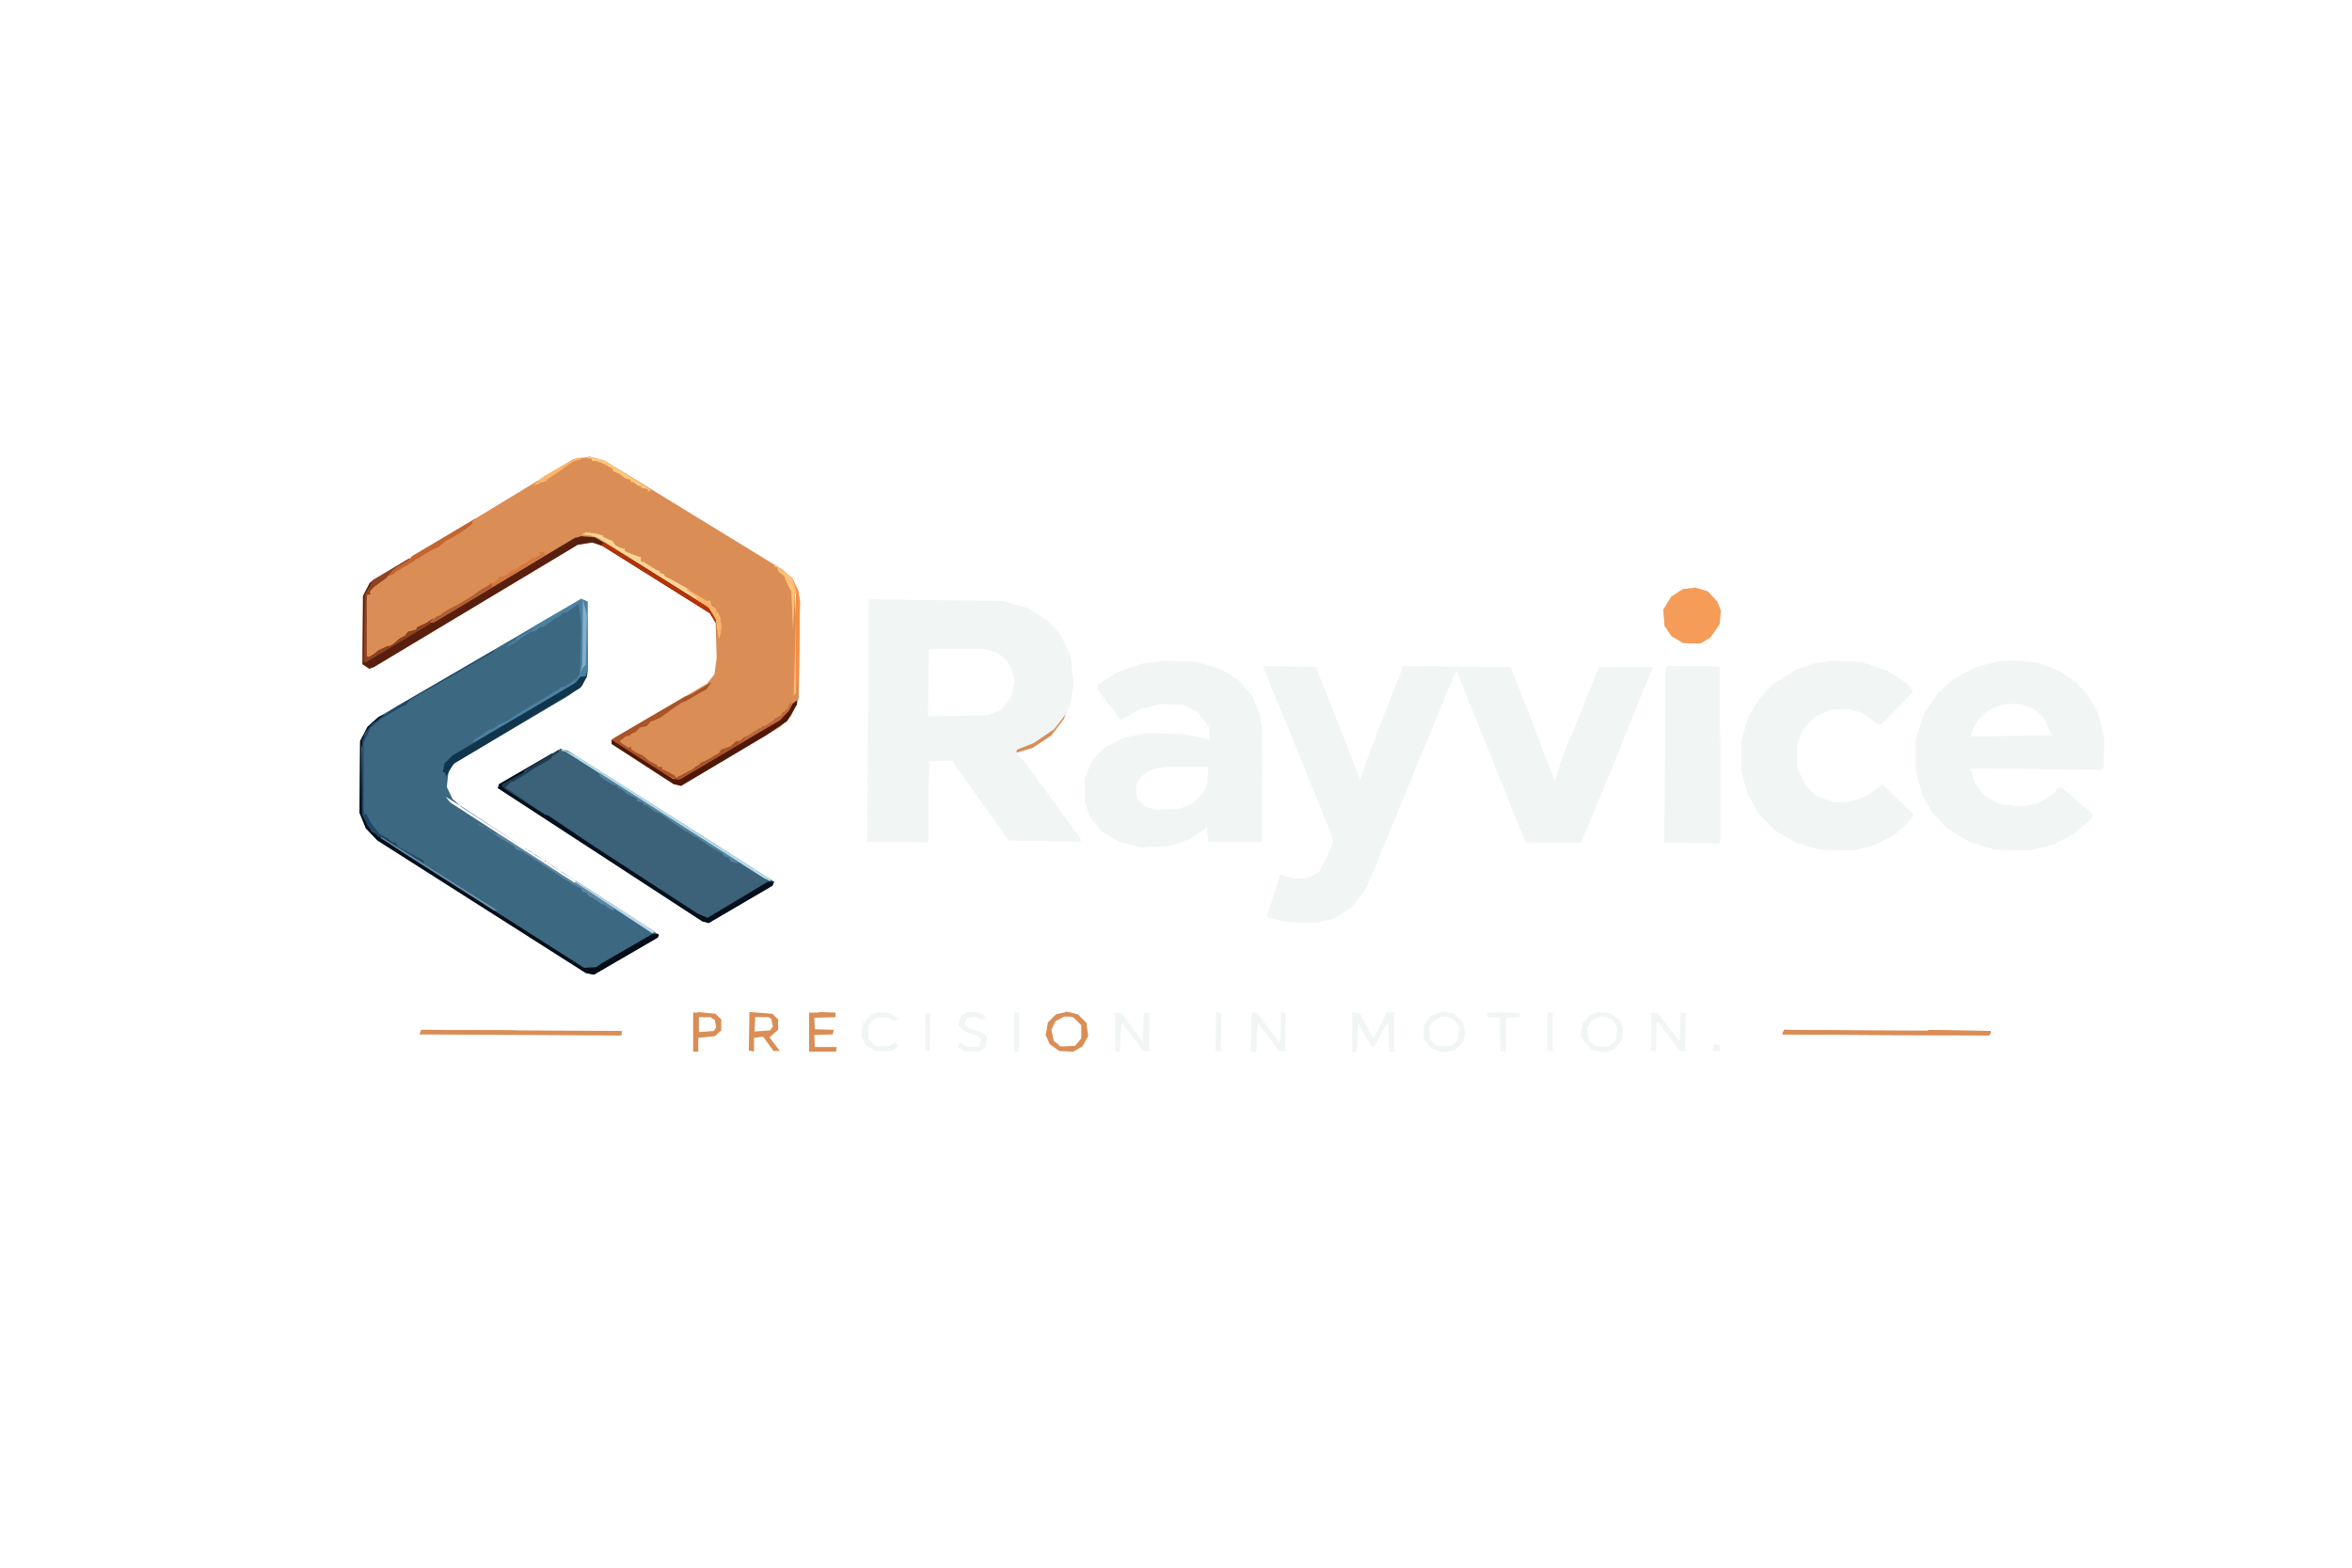
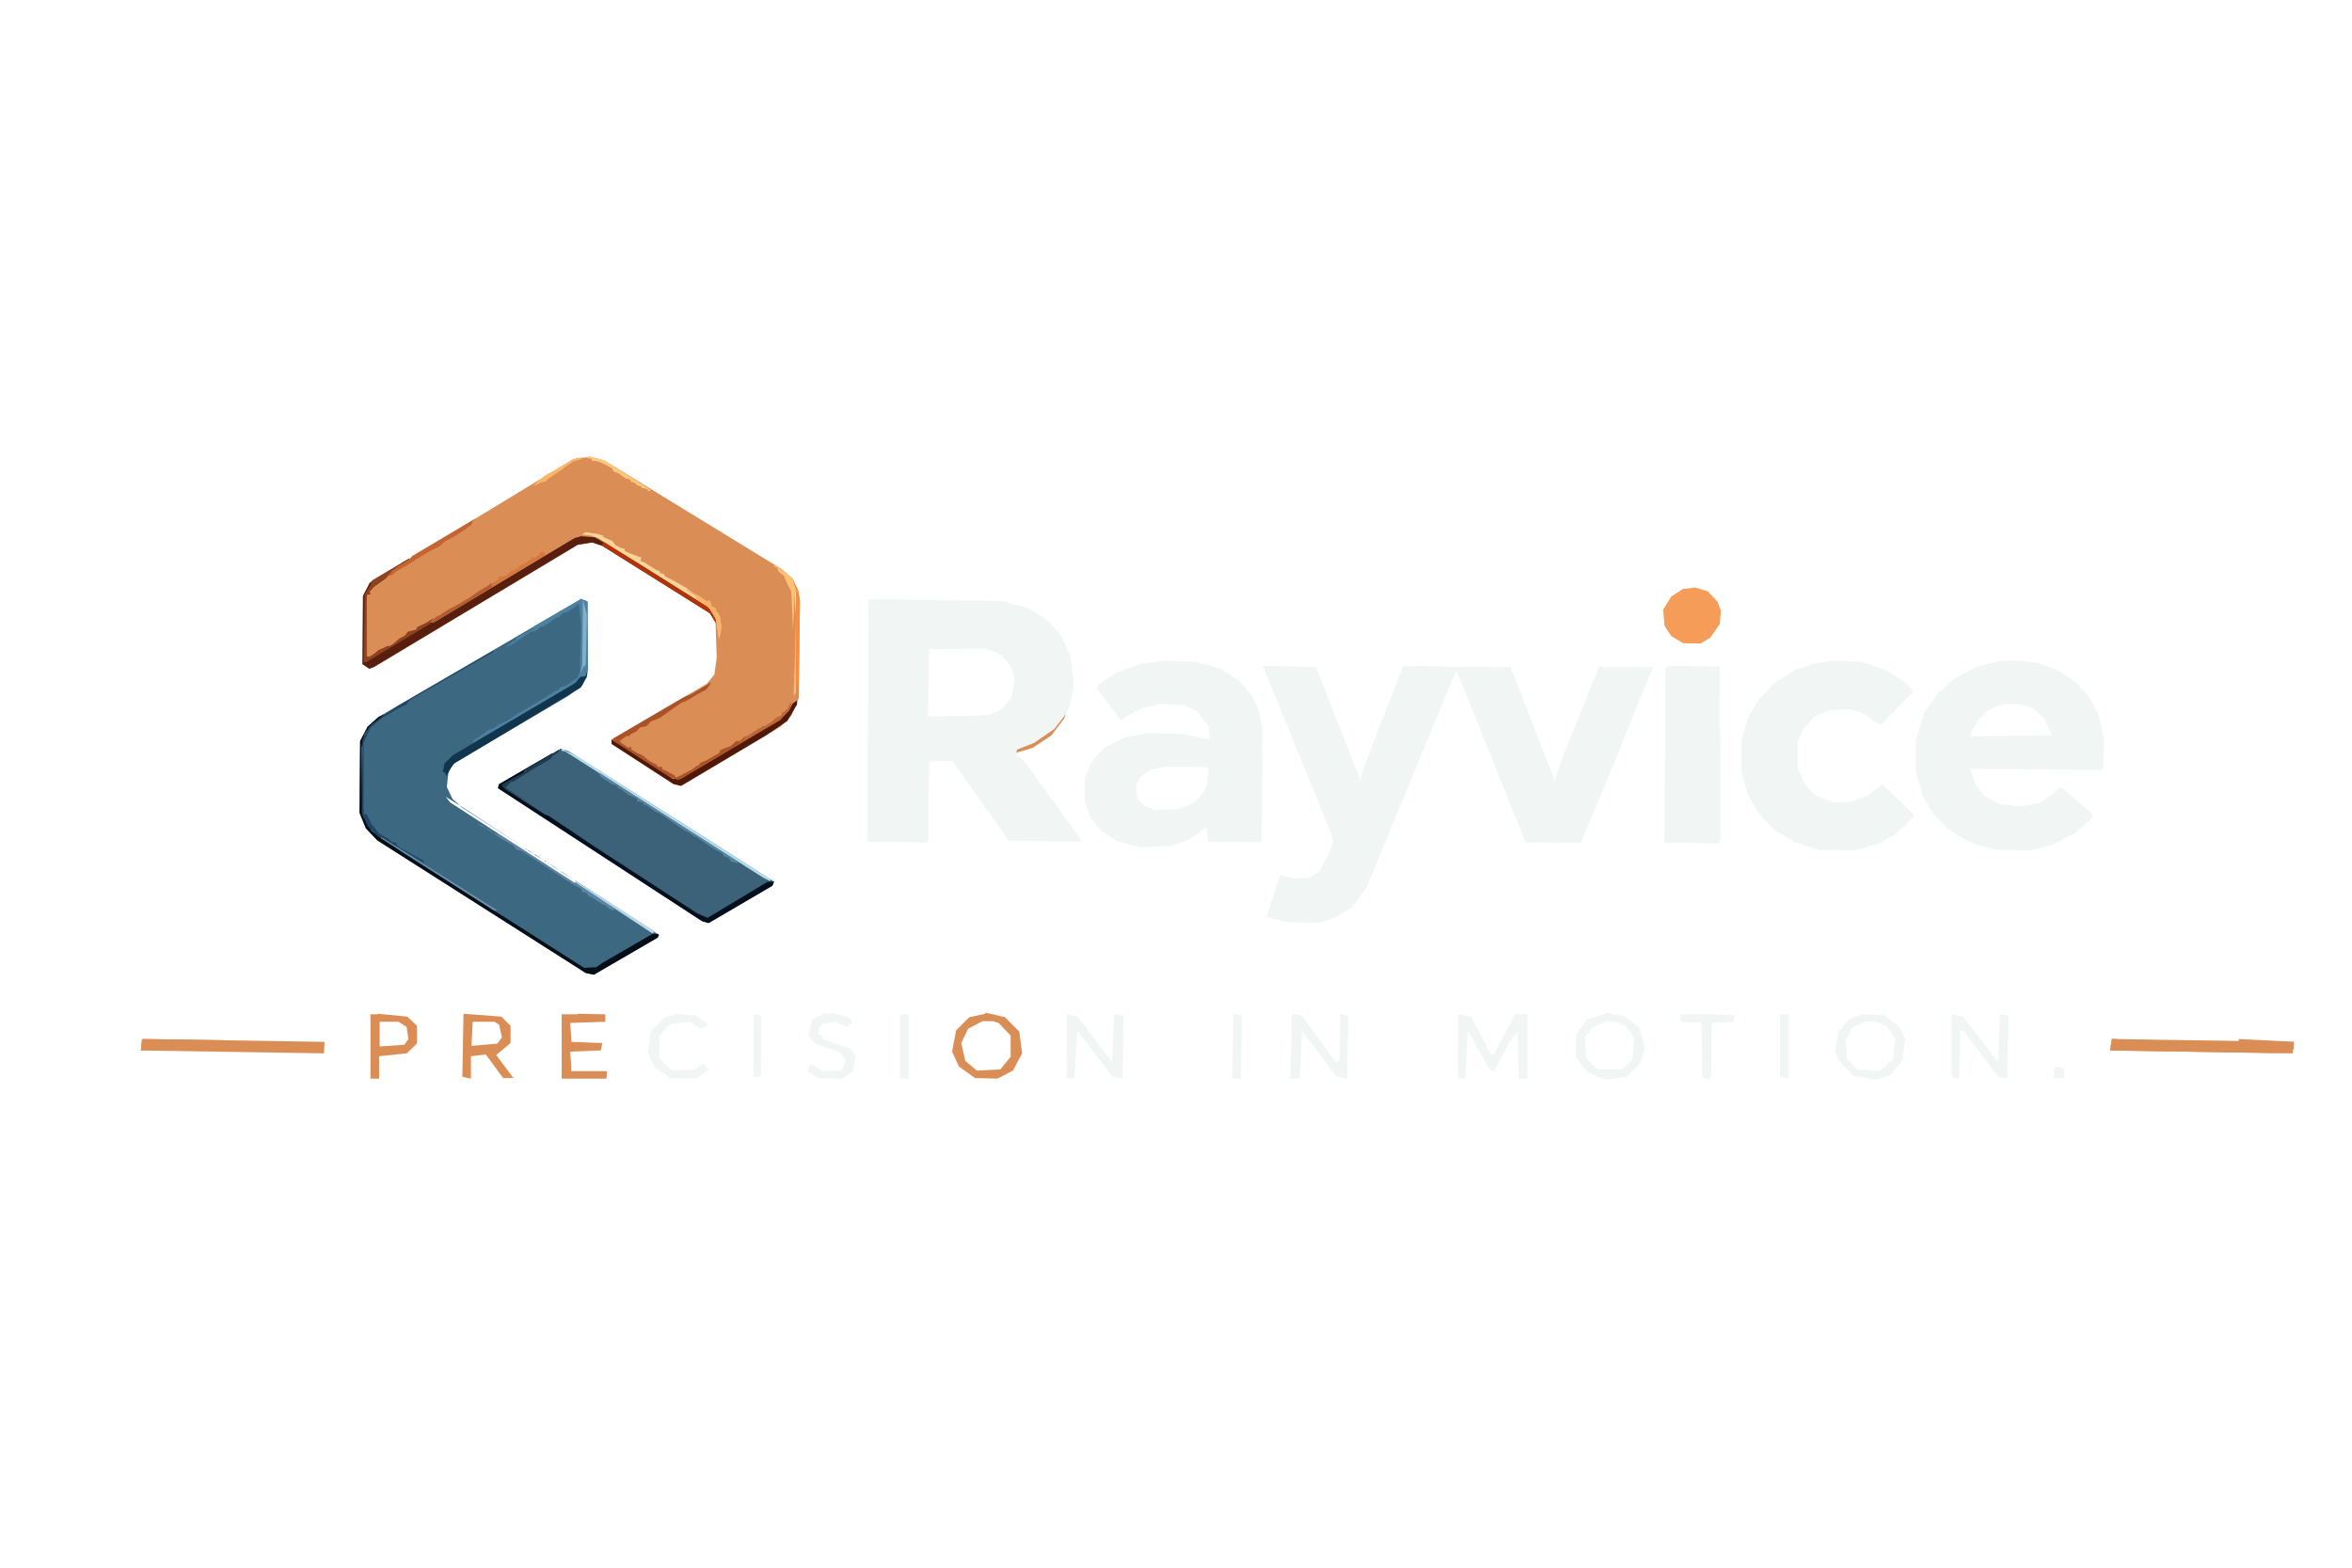
<svg xmlns="http://www.w3.org/2000/svg" version="1.1" width="4242" height="2828" viewBox="0 0 4096 2731" role="img">
  <path d="M1025 795 L1052 802 L1362 992 L1380 1008 L1390 1029 L1393 1048 L1391 1216 L1378 1247 L1359 1266 L1186 1369 L1173 1366 L1065 1296 L1065 1288 L1231 1191 L1244 1175 L1248 1146 L1246 1084 L1236 1068 L1049 951 L1031 945 L1006 949 L651 1162 L643 1165 L631 1157 L632 1038 L644 1015 L998 800 L1025 796 Z M1383 1024 L1384 1027 L1384 1024 Z M1384 1032 L1386 1073 L1386 1032 Z " fill="#DA8D55" />
  <path d="M1011 1043 L1023 1048 L1023 1174 L1014 1194 L990 1212 L792 1329 L781 1343 L778 1371 L788 1392 L802 1404 L776 1388 L784 1398 L1000 1538 L1005 1537 L1000 1533 L1148 1629 L1139 1637 L1034 1698 L1020 1695 L657 1464 L637 1443 L626 1416 L627 1291 L640 1266 L659 1249 L1011 1044 Z " fill="#3C6881" />
  <path d="M2201 1160 L2292 1162 L2369 1359 L2401 1269 L2444 1161 L2631 1162 L2708 1361 L2721 1320 L2785 1162 L2879 1162 L2753 1468 L2657 1467 L2536 1167 L2379 1547 L2353 1581 L2324 1599 L2296 1607 L2240 1606 L2206 1597 L2230 1524 L2255 1531 L2281 1529 L2298 1518 L2313 1490 L2322 1467 L2318 1451 L2200 1161 L2201 1161 Z " fill="#F1F5F4" />
  <path d="M1513 1044 L1745 1047 L1789 1059 L1822 1079 L1847 1106 L1864 1142 L1870 1192 L1863 1230 L1846 1263 L1823 1288 L1789 1307 L1770 1314 L1786 1330 L1882 1462 L1882 1466 L1757 1464 L1658 1325 L1618 1326 L1615 1467 L1511 1466 L1513 1045 Z M1618 1130 L1615 1248 L1720 1246 L1743 1236 L1760 1218 L1767 1194 L1764 1169 L1752 1148 L1734 1135 L1715 1130 Z " fill="#F1F5F4" />
  <path d="M3502 1150 L3546 1154 L3587 1169 L3616 1189 L3638 1213 L3655 1245 L3665 1290 L3663 1339 L3438 1339 L3431 1338 L3440 1366 L3457 1387 L3483 1401 L3518 1405 L3549 1400 L3574 1384 L3587 1371 L3592 1373 L3644 1418 L3644 1424 L3614 1451 L3576 1471 L3535 1481 L3474 1480 L3431 1467 L3393 1444 L3366 1416 L3349 1387 L3337 1344 L3337 1288 L3352 1241 L3376 1207 L3401 1184 L3441 1162 L3480 1152 L3502 1151 Z M3495 1225 L3467 1234 L3447 1251 L3434 1274 L3432 1283 L3574 1281 L3559 1250 L3541 1234 L3518 1226 L3513 1225 Z " fill="#F1F5F4" />
  <path d="M2023 1151 L2084 1153 L2127 1166 L2158 1186 L2180 1211 L2193 1241 L2198 1270 L2197 1467 L2104 1466 L2102 1440 L2073 1461 L2041 1473 L1986 1476 L1948 1466 L1919 1448 L1899 1424 L1889 1396 L1889 1358 L1901 1327 L1924 1302 L1958 1285 L1997 1277 L2061 1279 L2107 1288 L2105 1265 L2085 1239 L2061 1228 L2021 1226 L1985 1235 L1952 1254 L1911 1200 L1913 1192 L1946 1171 L1989 1156 L2023 1152 Z M2037 1334 L2004 1340 L1985 1354 L1978 1369 L1980 1391 L1993 1404 L2011 1411 L2052 1410 L2079 1399 L2096 1382 L2103 1366 L2104 1336 L2059 1334 Z " fill="#F1F5F4" />
  <path d="M3188 1151 L3242 1153 L3288 1169 L3320 1190 L3332 1204 L3276 1262 L3268 1259 L3244 1242 L3222 1235 L3188 1236 L3160 1248 L3140 1270 L3130 1295 L3130 1338 L3144 1368 L3162 1386 L3193 1398 L3223 1397 L3252 1386 L3278 1366 L3333 1419 L3322 1434 L3299 1454 L3267 1471 L3229 1481 L3168 1480 L3126 1467 L3090 1445 L3064 1418 L3044 1384 L3033 1344 L3033 1289 L3045 1249 L3063 1219 L3089 1191 L3127 1167 L3162 1155 L3188 1152 Z " fill="#F1F5F4" />
  <path d="M975 1304 L989 1308 L1243 1469 L1348 1536 L1345 1543 L1234 1608 L1223 1605 L867 1373 L869 1366 L975 1305 Z " fill="#3B6278" />
  <path d="M2904 1160 L2995 1161 L2994 1468 L2899 1468 L2901 1163 L2904 1161 Z " fill="#F1F5F4" />
  <path d="M1010 934 L1036 936 L1119 986 L1233 1058 L1246 1076 L1246 1084 L1236 1068 L1049 951 L1031 945 L1006 949 L651 1162 L643 1165 L631 1157 L632 1038 L644 1015 L714 972 L683 994 L672 1007 L651 1022 L643 1031 L645 1035 L639 1036 L638 1046 L638 1143 L642 1145 L652 1139 L659 1133 L670 1128 L676 1125 L676 1127 L685 1122 L695 1113 L706 1107 L710 1101 L725 1097 L726 1093 L743 1085 L755 1077 L748 1085 L759 1082 L1001 937 L1010 935 Z M641 1031 L642 1031 Z M694 1114 L695 1114 Z " fill="#581F0E" />
  <path d="M2950 1023 L2974 1030 L2991 1048 L2997 1064 L2995 1087 L2979 1110 L2961 1121 L2931 1120 L2911 1108 L2899 1090 L2897 1062 L2911 1039 L2931 1026 L2950 1024 Z " fill="#F49C58" />
  <path d="M1513 1044 L1516 1046 L1517 1260 L1518 1457 L1523 1457 L1523 1460 L1606 1458 L1605 1370 L1606 1360 L1606 1351 L1604 1352 L1609 1321 L1613 1318 L1665 1320 L1672 1324 L1677 1340 L1745 1434 L1756 1446 L1765 1460 L1860 1458 L1862 1453 L1858 1442 L1856 1449 L1854 1437 L1848 1435 L1843 1425 L1835 1416 L1832 1408 L1824 1401 L1817 1386 L1814 1380 L1819 1380 L1876 1460 L1881 1461 L1882 1466 L1757 1464 L1658 1325 L1618 1326 L1615 1467 L1511 1466 L1513 1045 Z M1605 1409 L1605 1410 Z M1604 1452 L1604 1453 Z " fill="#F1F5F4" />
  <path d="M2201 1160 L2204 1160 L2226 1212 L2277 1335 L2291 1371 L2294 1371 L2322 1440 L2330 1463 L2324 1471 L2319 1491 L2309 1514 L2290 1534 L2282 1536 L2262 1539 L2233 1535 L2228 1550 L2221 1570 L2216 1589 L2228 1596 L2264 1601 L2304 1599 L2309 1595 L2316 1592 L2316 1595 L2337 1584 L2339 1579 L2347 1575 L2367 1550 L2368 1545 L2371 1544 L2372 1536 L2378 1531 L2380 1524 L2383 1518 L2384 1514 L2389 1509 L2394 1493 L2397 1491 L2405 1462 L2412 1449 L2414 1441 L2421 1431 L2424 1419 L2431 1403 L2442 1379 L2450 1365 L2454 1347 L2464 1330 L2466 1324 L2477 1306 L2498 1255 L2489 1281 L2379 1547 L2353 1581 L2324 1599 L2296 1607 L2240 1606 L2206 1597 L2230 1524 L2255 1531 L2281 1529 L2298 1518 L2313 1490 L2322 1467 L2318 1451 L2200 1161 L2201 1161 Z M2412 1448 L2413 1448 Z M2331 1458 L2331 1460 Z M2381 1516 L2381 1517 Z M2381 1518 L2381 1521 L2381 1519 Z " fill="#F1F5F4" />
  <path d="M668 1244 L668 1247 L647 1262 L635 1278 L629 1303 L631 1420 L647 1448 L701 1485 L970 1656 L1017 1686 L1038 1685 L1048 1678 L1136 1627 L1147 1627 L1146 1633 L1034 1698 L1020 1695 L657 1464 L637 1443 L626 1416 L627 1291 L640 1266 L659 1249 L668 1245 Z " fill="#050D17" />
  <path d="M962 1311 L962 1314 L914 1342 L912 1346 L874 1367 L879 1374 L949 1419 L955 1421 L1037 1476 L1214 1591 L1223 1595 L1232 1599 L1337 1536 L1348 1536 L1345 1543 L1234 1608 L1223 1605 L867 1373 L869 1366 L962 1312 Z " fill="#030F1C" />
  <path d="M3382 1200 L3382 1204 L3369 1220 L3366 1231 L3353 1259 L3346 1297 L3348 1351 L3360 1384 L3382 1419 L3404 1439 L3437 1460 L3468 1470 L3491 1474 L3546 1472 L3589 1459 L3612 1447 L3642 1421 L3646 1418 L3642 1426 L3614 1451 L3576 1471 L3535 1481 L3474 1480 L3431 1467 L3393 1444 L3366 1416 L3349 1387 L3337 1344 L3337 1288 L3352 1241 L3376 1207 L3382 1202 Z " fill="#F1F5F4" />
  <path d="M3098 1184 L3098 1187 L3067 1216 L3057 1241 L3053 1248 L3043 1278 L3043 1341 L3055 1385 L3081 1424 L3105 1444 L3137 1460 L3144 1465 L3179 1474 L3239 1472 L3290 1454 L3320 1431 L3332 1419 L3331 1424 L3302 1452 L3270 1470 L3229 1481 L3168 1480 L3126 1467 L3090 1445 L3064 1418 L3044 1384 L3033 1344 L3033 1289 L3045 1249 L3063 1219 L3089 1191 L3098 1185 Z " fill="#F1F5F4" />
  <path d="M1011 1043 L1023 1048 L1024 1168 L1020 1174 L1019 1179 L1008 1181 L997 1194 L823 1294 L824 1290 L844 1277 L851 1271 L860 1269 L867 1263 L884 1255 L902 1243 L921 1232 L956 1211 L965 1205 L973 1201 L976 1197 L985 1195 L1005 1181 L1010 1171 L1010 1161 L1012 1089 L1008 1052 L995 1061 L987 1067 L982 1067 L974 1074 L965 1078 L959 1083 L946 1092 L941 1092 L933 1099 L923 1101 L910 1110 L893 1122 L879 1128 L893 1117 L898 1116 L899 1111 L927 1096 L930 1091 L1011 1044 Z M946 1089 L947 1089 Z M935 1097 L935 1098 Z M934 1098 L934 1099 Z M838 1280 L838 1281 Z " fill="#4C81A2" />
-   <path d="M3107 1794 L3467 1796 L3465 1804 L3104 1802 L3107 1795 Z " fill="#DA8D55" />
+   <path d="M 3678 1810 L 3995 1815 L 3993 1835 L 3675 1830 L 3678 1812 Z" fill="#DA8D55" />
  <path d="M1022 1168 L1022 1179 L1011 1198 L789 1331 L779 1349 L777 1353 L775 1346 L771 1345 L774 1330 L788 1316 L1003 1189 L1011 1179 L1020 1178 L1022 1170 Z " fill="#10354D" />
-   <path d="M733 1794 L1083 1796 L1082 1804 L731 1802 L733 1795 Z " fill="#DA8D55" />
+   <path d="M 247 1810 L 565 1815 L 564 1835 L 245 1830 L 247 1812 Z" fill="#DA8D55" />
  <path d="M1388 1219 L1388 1227 L1371 1256 L1334 1281 L1186 1369 L1173 1366 L1065 1296 L1065 1288 L1172 1357 L1185 1357 L1357 1255 L1374 1238 L1380 1226 L1388 1220 Z " fill="#4F1807" />
  <path d="M2539 1160 L2545 1167 L2628 1376 L2660 1457 L2662 1462 L2754 1462 L2769 1421 L2779 1402 L2791 1369 L2813 1320 L2818 1305 L2834 1269 L2820 1308 L2753 1468 L2657 1467 L2537 1166 L2539 1161 Z " fill="#F1F5F4" />
  <path d="M1236 1189 L1238 1190 L1230 1201 L1217 1208 L1195 1221 L1187 1224 L1171 1235 L1150 1250 L1141 1254 L1133 1257 L1126 1265 L1115 1267 L1107 1275 L1098 1279 L1096 1282 L1091 1282 L1080 1290 L1080 1293 L1095 1303 L1098 1300 L1100 1306 L1110 1312 L1119 1316 L1131 1326 L1143 1332 L1146 1336 L1153 1336 L1153 1340 L1158 1342 L1175 1351 L1177 1355 L1206 1340 L1212 1335 L1218 1332 L1219 1329 L1229 1325 L1238 1320 L1243 1317 L1252 1312 L1255 1306 L1272 1300 L1282 1291 L1288 1291 L1296 1284 L1303 1282 L1322 1269 L1325 1269 L1328 1265 L1332 1265 L1345 1257 L1351 1251 L1362 1246 L1362 1242 L1367 1240 L1369 1236 L1371 1237 L1378 1222 L1376 1234 L1359 1254 L1181 1359 L1164 1352 L1067 1290 L1069 1286 L1192 1214 L1205 1209 L1236 1190 Z M1096 1278 L1097 1278 Z M1095 1279 L1096 1279 Z M1221 1205 L1221 1206 Z M1328 1264 L1328 1265 Z M1219 1327 L1219 1328 Z M1220 1328 L1220 1329 Z " fill="#AA5328" />
  <path d="M1926 1301 L1926 1304 L1909 1320 L1899 1338 L1894 1354 L1895 1402 L1905 1423 L1927 1450 L1936 1453 L1943 1459 L1986 1472 L2031 1470 L2069 1458 L2101 1435 L2108 1428 L2111 1460 L2190 1459 L2191 1455 L2198 1307 L2197 1467 L2104 1466 L2102 1440 L2073 1461 L2041 1473 L1986 1476 L1948 1466 L1919 1448 L1899 1424 L1889 1396 L1889 1358 L1901 1327 L1924 1302 L1926 1302 Z M2177 1458 L2177 1459 Z " fill="#F1F5F4" />
  <path d="M2904 1160 L2907 1462 L2996 1463 L2993 1469 L2899 1468 L2901 1163 L2904 1161 Z " fill="#F1F5F4" />
  <path d="M3330 1201 L3330 1206 L3276 1262 L3268 1259 L3244 1242 L3222 1235 L3188 1236 L3160 1248 L3140 1270 L3130 1295 L3130 1338 L3144 1368 L3162 1386 L3193 1398 L3235 1397 L3262 1384 L3268 1382 L3255 1396 L3243 1401 L3214 1405 L3183 1403 L3177 1401 L3170 1398 L3162 1394 L3147 1381 L3134 1363 L3129 1356 L3124 1333 L3126 1295 L3128 1287 L3149 1254 L3172 1235 L3196 1227 L3233 1229 L3260 1241 L3276 1254 L3284 1250 L3330 1202 Z M3255 1393 L3256 1393 Z M3254 1394 L3255 1394 Z M3239 1401 L3240 1401 Z " fill="#F1F5F4" />
  <path d="M2015 1329 L2101 1331 L2109 1334 L2108 1373 L2102 1384 L2088 1403 L2080 1407 L2066 1414 L2052 1418 L2019 1418 L1995 1412 L1984 1405 L1973 1392 L1971 1368 L1979 1349 L2000 1334 L2015 1330 Z M2037 1334 L2004 1340 L1985 1354 L1978 1369 L1980 1391 L1993 1404 L2011 1411 L2052 1410 L2079 1399 L2096 1382 L2103 1366 L2104 1336 L2059 1334 Z M1971 1363 L1971 1364 Z " fill="#F1F5F4" />
-   <path d="M2423 1763 L2428 1764 L2428 1832 L2419 1832 L2418 1782 L2411 1790 L2393 1824 L2388 1822 L2365 1781 L2363 1832 L2355 1832 L2355 1764 L2369 1766 L2390 1807 L2394 1805 L2415 1764 L2423 1764 Z " fill="#F1F5F4" />
+   <path d="M 2651 1766 L 2660 1767 L 2660 1879 L 2645 1879 L 2643 1797 L 2632 1810 L 2602 1866 L 2594 1863 L 2556 1795 L 2552 1879 L 2539 1879 L 2539 1767 L 2562 1771 L 2597 1838 L 2603 1835 L 2638 1767 L 2651 1767 Z" fill="#F1F5F4" />
  <path d="M1513 1044 L1516 1046 L1517 1461 L1617 1461 L1615 1467 L1511 1466 L1513 1045 Z " fill="#F1F5F4" />
  <path d="M1022 926 L1022 927 Z M1019 927 L1040 930 L1050 933 L1051 931 L1050 935 L1058 939 L1066 942 L1072 950 L1080 954 L1086 956 L1088 955 L1088 960 L1097 964 L1113 970 L1116 970 L1116 978 L1121 979 L1143 993 L1149 995 L1149 998 L1156 1000 L1158 1004 L1170 1010 L1193 1023 L1196 1024 L1198 1028 L1199 1026 L1203 1032 L1216 1038 L1230 1047 L1234 1047 L1236 1046 L1239 1056 L1246 1060 L1248 1067 L1250 1067 L1254 1076 L1256 1091 L1255 1101 L1252 1113 L1247 1080 L1235 1059 L1043 938 L1029 933 L1013 931 L1019 928 Z M1043 930 L1043 931 Z " fill="#F8D597" />
-   <path d="M2180 1763 L2190 1765 L2226 1814 L2230 1813 L2231 1763 L2239 1765 L2238 1832 L2227 1830 L2190 1781 L2188 1832 L2178 1832 L2180 1764 Z " fill="#F1F5F4" />
+   <path d="M 2250 1766 L 2267 1769 L 2326 1850 L 2333 1848 L 2334 1766 L 2348 1769 L 2346 1879 L 2328 1876 L 2267 1795 L 2264 1879 L 2247 1879 L 2250 1767 Z" fill="#F1F5F4" />
  <path d="M1348 983 L1368 998 L1380 1008 L1390 1029 L1393 1048 L1391 1184 L1384 1213 L1384 1108 L1387 1035 L1384 1032 L1381 1098 L1378 1030 L1374 1023 L1367 1008 L1366 1005 L1365 1003 L1356 996 L1353 988 L1348 987 Z M1383 1024 L1384 1027 L1384 1024 Z " fill="#F68F40" />
-   <path d="M1942 1764 L1954 1766 L1990 1815 L1992 1764 L2002 1765 L2001 1832 L1991 1830 L1953 1781 L1950 1832 L1942 1832 L1942 1766 Z " fill="#F1F5F4" />
-   <path d="M2876 1764 L2888 1766 L2925 1814 L2927 1764 L2936 1765 L2935 1832 L2925 1830 L2888 1781 L2885 1781 L2884 1832 L2876 1830 Z " fill="#F1F5F4" />
-   <path d="M2511 1762 L2532 1766 L2547 1779 L2552 1799 L2548 1815 L2533 1830 L2510 1833 L2490 1824 L2479 1809 L2480 1785 L2492 1769 L2511 1763 Z M2512 1771 L2496 1778 L2489 1789 L2490 1810 L2502 1822 L2528 1822 L2539 1811 L2541 1789 L2532 1776 L2520 1771 Z " fill="#F1F5F4" />
-   <path d="M1856 1762 L1877 1767 L1892 1782 L1895 1805 L1885 1823 L1869 1832 L1845 1831 L1828 1819 L1821 1803 L1825 1781 L1839 1767 L1856 1763 Z M1853 1771 L1838 1779 L1831 1794 L1835 1813 L1847 1823 L1872 1822 L1883 1809 L1883 1786 L1870 1773 L1864 1771 Z " fill="#DA8D55" />
-   <path d="M1305 1763 L1345 1766 L1355 1776 L1355 1794 L1340 1807 L1358 1831 L1347 1831 L1329 1806 L1313 1808 L1313 1832 L1304 1830 L1305 1764 Z M1315 1772 L1314 1797 L1341 1795 L1346 1788 L1343 1775 L1338 1772 Z " fill="#DA8D55" />
+   <path d="M 1858 1767 L 1877 1771 L 1937 1851 L 1940 1767 L 1957 1769 L 1955 1879 L 1938 1876 L 1876 1795 L 1871 1879 L 1858 1879 L 1858 1771 Z" fill="#F1F5F4" />
+   <path d="M 3399 1767 L 3419 1771 L 3480 1850 L 3483 1767 L 3498 1769 L 3496 1879 L 3480 1876 L 3419 1795 L 3414 1795 L 3412 1879 L 3399 1876 Z" fill="#F1F5F4" />
+   <path d="M 2796 1764 L 2831 1771 L 2856 1792 L 2864 1825 L 2858 1851 L 2833 1876 L 2795 1881 L 2762 1866 L 2744 1841 L 2745 1802 L 2765 1775 L 2796 1766 Z M 2798 1779 L 2772 1790 L 2760 1808 L 2762 1843 L 2782 1863 L 2825 1863 L 2843 1845 L 2846 1808 L 2831 1787 L 2811 1779 Z" fill="#F1F5F4" />
+   <path d="M 1716 1764 L 1750 1772 L 1775 1797 L 1780 1835 L 1764 1865 L 1737 1879 L 1698 1878 L 1670 1858 L 1658 1832 L 1665 1795 L 1688 1772 L 1716 1766 Z M 1711 1779 L 1686 1792 L 1674 1817 L 1681 1848 L 1701 1865 L 1742 1863 L 1760 1841 L 1760 1804 L 1739 1782 L 1729 1779 Z" fill="#DA8D55" />
+   <path d="M 807 1766 L 873 1771 L 889 1787 L 889 1817 L 864 1838 L 894 1878 L 876 1878 L 846 1837 L 820 1840 L 820 1879 L 805 1876 L 807 1767 Z M 823 1780 L 821 1822 L 866 1818 L 874 1807 L 869 1785 L 861 1780 Z" fill="#DA8D55" />
  <path d="M2906 1160 L2909 1460 L2988 1459 L2988 1368 L2996 1263 L2996 1463 L2906 1461 Z " fill="#F1F5F4" />
-   <path d="M2782 1763 L2805 1765 L2821 1777 L2827 1790 L2824 1813 L2811 1828 L2796 1833 L2772 1829 L2757 1812 L2753 1804 L2756 1783 L2768 1769 L2782 1764 Z M2786 1771 L2771 1778 L2764 1791 L2766 1811 L2777 1822 L2800 1824 L2814 1812 L2817 1790 L2807 1776 L2795 1771 Z " fill="#F1F5F4" />
+   <path d="M 3244 1766 L 3282 1769 L 3308 1789 L 3318 1810 L 3313 1848 L 3292 1873 L 3267 1881 L 3227 1874 L 3202 1846 L 3196 1833 L 3201 1799 L 3221 1775 L 3244 1767 Z M 3250 1779 L 3226 1790 L 3214 1812 L 3217 1845 L 3235 1863 L 3273 1866 L 3296 1846 L 3301 1810 L 3285 1787 L 3265 1779 Z" fill="#F1F5F4" />
  <path d="M1051 944 L1232 1057 L1245 1074 L1248 1088 L1237 1069 L1048 950 L1048 947 L1051 947 Z " fill="#B33308" />
  <path d="M833 1435 L852 1445 L859 1451 L870 1454 L1002 1539 L1005 1537 L1000 1533 L1140 1623 L1136 1626 L1069 1583 L1069 1587 L1059 1582 L1054 1577 L1048 1575 L1030 1563 L1025 1561 L1021 1555 L1014 1554 L1012 1548 L1002 1543 L997 1540 L995 1540 L992 1536 L990 1536 L975 1526 L909 1483 L899 1480 L894 1473 L874 1462 L845 1442 L835 1438 L833 1436 Z " fill="#5D86A4" />
  <path d="M712 972 L713 975 L683 994 L672 1007 L651 1022 L643 1031 L645 1035 L639 1036 L638 1046 L638 1143 L642 1145 L652 1139 L659 1133 L670 1128 L676 1125 L676 1127 L685 1122 L695 1113 L706 1107 L710 1101 L725 1097 L726 1093 L743 1085 L755 1077 L748 1085 L750 1086 L637 1154 L633 1153 L635 1036 L645 1019 L648 1011 L712 973 Z M641 1031 L642 1031 Z M694 1114 L695 1114 Z " fill="#8E421F" />
  <path d="M2466 1332 L2459 1354 L2379 1547 L2353 1581 L2324 1599 L2296 1607 L2240 1606 L2206 1597 L2230 1524 L2233 1526 L2220 1560 L2212 1584 L2213 1594 L2258 1603 L2307 1601 L2341 1585 L2362 1566 L2373 1551 L2377 1543 L2391 1513 L2402 1487 L2404 1478 L2423 1437 L2429 1418 L2443 1389 L2450 1370 L2466 1333 Z " fill="#F1F5F4" />
-   <path d="M1426 1763 L1455 1764 L1455 1772 L1418 1773 L1419 1793 L1452 1794 L1450 1802 L1418 1803 L1419 1824 L1457 1824 L1456 1832 L1409 1832 L1409 1764 L1426 1764 Z " fill="#DA8D55" />
+   <path d="M 1006 1766 L 1054 1767 L 1054 1780 L 993 1782 L 995 1815 L 1049 1817 L 1046 1830 L 993 1832 L 995 1866 L 1057 1866 L 1056 1879 L 978 1879 L 978 1767 L 1006 1767 Z" fill="#DA8D55" />
  <path d="M1915 1190 L1919 1200 L1954 1247 L1962 1243 L1989 1226 L2012 1220 L2064 1222 L2084 1230 L2101 1247 L2107 1267 L2096 1254 L2085 1239 L2061 1228 L2021 1226 L1985 1235 L1952 1254 L1911 1200 L1913 1192 L1915 1191 Z " fill="#F1F5F4" />
  <path d="M860 1132 L860 1135 L713 1220 L707 1228 L699 1231 L665 1251 L645 1268 L633 1294 L633 1409 L634 1419 L638 1418 L646 1434 L660 1452 L676 1461 L682 1467 L689 1468 L693 1475 L704 1481 L737 1499 L739 1504 L678 1467 L663 1458 L659 1458 L640 1439 L630 1416 L631 1289 L644 1265 L665 1248 L692 1230 L860 1133 Z M670 1456 L670 1457 Z " fill="#204665" />
  <path d="M978 1304 L1002 1316 L1342 1532 L1341 1535 L1329 1529 L984 1309 L978 1308 Z " fill="#B4DDEE" />
-   <path d="M1215 1763 L1246 1766 L1256 1776 L1256 1795 L1245 1805 L1216 1808 L1216 1832 L1207 1832 L1207 1764 L1215 1764 Z M1217 1772 L1217 1798 L1243 1796 L1247 1790 L1245 1777 L1237 1772 Z " fill="#DA8D55" />
-   <path d="M3107 1794 L3224 1796 L3175 1798 L3173 1800 L3465 1804 L3104 1802 L3107 1795 Z " fill="#DA8D55" />
-   <path d="M1693 1762 L1712 1767 L1716 1773 L1709 1777 L1698 1771 L1683 1774 L1679 1784 L1687 1791 L1714 1800 L1719 1808 L1716 1824 L1705 1832 L1679 1831 L1668 1824 L1672 1816 L1684 1824 L1704 1823 L1709 1812 L1702 1804 L1676 1795 L1669 1785 L1674 1769 L1686 1763 L1693 1763 Z " fill="#F1F5F4" />
+   <path d="M 658 1766 L 709 1771 L 726 1787 L 726 1818 L 708 1835 L 660 1840 L 660 1879 L 645 1879 L 645 1767 L 658 1767 Z M 661 1780 L 661 1823 L 704 1820 L 711 1810 L 708 1789 L 694 1780 Z" fill="#DA8D55" />
+   <path d="M 3678 1810 L 3781 1815 L 3738 1820 L 3736 1825 L 3993 1835 L 3675 1830 L 3678 1812 Z" fill="#DA8D55" />
+   <path d="M 1447 1764 L 1478 1772 L 1485 1782 L 1473 1789 L 1455 1779 L 1430 1784 L 1424 1800 L 1437 1812 L 1481 1827 L 1490 1840 L 1485 1866 L 1467 1879 L 1424 1878 L 1406 1866 L 1412 1853 L 1432 1866 L 1465 1865 L 1473 1846 L 1462 1833 L 1419 1818 L 1407 1802 L 1415 1775 L 1435 1766 L 1447 1766 Z" fill="#F1F5F4" />
  <path d="M1614 1123 L1726 1125 L1752 1139 L1764 1153 L1771 1172 L1769 1205 L1753 1230 L1746 1234 L1762 1214 L1767 1181 L1758 1156 L1740 1138 L1715 1130 L1615 1131 L1614 1129 Z " fill="#F1F5F4" />
-   <path d="M1528 1763 L1551 1765 L1564 1775 L1556 1779 L1544 1772 L1523 1774 L1512 1787 L1512 1810 L1525 1823 L1549 1822 L1559 1816 L1564 1822 L1552 1831 L1524 1831 L1507 1820 L1500 1805 L1503 1782 L1518 1767 L1528 1764 Z " fill="#F1F5F4" />
-   <path d="M735 1794 L890 1795 L925 1798 L917 1801 L734 1801 L735 1796 Z " fill="#DA8D55" />
+   <path d="M 1175 1766 L 1212 1769 L 1234 1785 L 1221 1792 L 1201 1780 L 1166 1784 L 1148 1805 L 1148 1843 L 1170 1865 L 1209 1863 L 1226 1853 L 1234 1863 L 1214 1878 L 1168 1878 L 1140 1860 L 1128 1835 L 1133 1797 L 1158 1772 L 1175 1767 Z" fill="#F1F5F4" />
+   <path d="M 249 1810 L 389 1812 L 421 1820 L 414 1828 L 248 1828 L 249 1815 Z" fill="#DA8D55" />
  <path d="M3433 1335 L3664 1336 L3660 1341 L3438 1339 L3432 1336 L3433 1336 Z " fill="#F1F5F4" />
  <path d="M947 959 L948 965 L951 966 L754 1085 L750 1084 L760 1074 L766 1072 L771 1068 L784 1060 L796 1054 L818 1041 L835 1029 L852 1019 L856 1016 L866 1011 L869 1005 L882 1002 L890 995 L900 991 L909 983 L912 983 L925 974 L925 970 L927 971 L928 973 L939 967 L940 963 L947 961 Z M926 974 L927 974 Z M759 1075 L760 1075 Z " fill="#D5783E" />
  <path d="M3330 1201 L3330 1206 L3276 1262 L3268 1259 L3244 1242 L3222 1235 L3188 1236 L3160 1248 L3140 1270 L3137 1275 L3147 1256 L3170 1236 L3196 1227 L3233 1229 L3260 1241 L3276 1254 L3284 1250 L3330 1202 Z " fill="#F1F5F4" />
  <path d="M825 904 L827 906 L824 906 L821 914 L809 923 L790 935 L775 943 L765 952 L752 958 L735 968 L731 971 L723 975 L720 978 L689 996 L684 1001 L674 1004 L692 987 L714 974 L717 969 L825 905 Z M719 979 L719 980 Z M672 1005 L672 1006 Z " fill="#C46430" />
  <path d="M1043 1346 L1285 1501 L1285 1504 L1273 1501 L1268 1494 L1261 1492 L1257 1486 L1245 1480 L1235 1474 L1214 1459 L1209 1457 L1197 1449 L1192 1447 L1149 1417 L1141 1414 L1138 1412 L1126 1403 L1122 1403 L1119 1398 L1109 1396 L1109 1391 L1093 1384 L1083 1376 L1078 1374 L1073 1368 L1067 1367 L1045 1353 L1043 1348 Z " fill="#58819D" />
  <path d="M3492 1219 L3531 1221 L3560 1237 L3576 1257 L3581 1281 L3572 1279 L3561 1252 L3543 1235 L3518 1226 L3484 1227 L3460 1239 L3442 1257 L3449 1244 L3472 1226 L3492 1220 Z " fill="#F1F5F4" />
-   <path d="M2613 1763 L2647 1765 L2646 1772 L2623 1773 L2622 1832 L2613 1831 L2612 1773 L2590 1772 L2590 1764 L2613 1764 Z " fill="#F1F5F4" />
+   <path d="M 2965 1766 L 3021 1769 L 3019 1780 L 2981 1782 L 2980 1879 L 2965 1878 L 2963 1782 L 2927 1780 L 2927 1767 L 2965 1767 Z" fill="#F1F5F4" />
  <path d="M2912 1038 L2909 1047 L2905 1058 L2907 1085 L2919 1103 L2935 1112 L2966 1112 L2983 1102 L2993 1090 L2978 1111 L2961 1121 L2931 1120 L2911 1108 L2899 1090 L2897 1062 L2911 1039 L2912 1039 Z " fill="#F49C58" />
  <path d="M2787 1160 L2790 1162 L2757 1244 L2724 1327 L2709 1359 L2717 1331 L2785 1162 L2787 1161 Z " fill="#F1F5F4" />
  <path d="M1766 1311 L1783 1326 L1879 1458 L1875 1458 L1818 1379 L1813 1379 L1817 1387 L1820 1391 L1813 1386 L1808 1375 L1804 1374 L1799 1363 L1791 1353 L1786 1351 L1782 1344 L1779 1336 L1773 1334 L1773 1328 L1765 1316 L1766 1312 Z " fill="#F1F5F4" />
  <path d="M2811 1317 L2811 1325 L2788 1376 L2771 1421 L2766 1426 L2762 1443 L2753 1463 L2661 1461 L2650 1431 L2663 1455 L2663 1460 L2672 1458 L2679 1461 L2680 1459 L2749 1459 L2754 1448 L2756 1440 L2762 1427 L2773 1399 L2783 1381 L2788 1364 L2801 1338 L2804 1338 L2807 1325 L2811 1320 Z M2790 1358 L2790 1359 Z M2789 1359 L2789 1360 Z M2766 1414 L2766 1415 Z M2672 1457 L2672 1458 Z " fill="#F1F5F4" />
  <path d="M1815 1378 L1839 1407 L1876 1459 L1856 1462 L1761 1460 L1745 1434 L1756 1446 L1765 1460 L1860 1458 L1862 1453 L1858 1442 L1856 1449 L1854 1437 L1848 1435 L1843 1425 L1835 1416 L1832 1408 L1824 1401 L1817 1386 L1814 1380 L1815 1380 Z " fill="#F1F5F4" />
-   <path d="M3358 1794 L3467 1796 L3467 1801 L3309 1800 L3330 1796 L3358 1796 Z " fill="#DA8D55" />
+   <path d="M 3899 1810 L 3995 1815 L 3995 1828 L 3856 1825 L 3874 1815 L 3899 1815 Z" fill="#DA8D55" />
  <path d="M2472 1160 L2537 1162 L2536 1167 L2516 1212 L2508 1228 L2500 1241 L2500 1236 L2503 1232 L2517 1203 L2515 1202 L2526 1181 L2528 1172 L2524 1167 L2460 1168 L2447 1169 L2441 1186 L2443 1173 L2448 1161 L2472 1161 Z M2502 1232 L2502 1233 Z " fill="#F1F5F4" />
-   <path d="M733 1794 L735 1802 L1083 1802 L731 1802 L733 1795 Z " fill="#DA8D55" />
+   <path d="M 247 1810 L 249 1830 L 565 1830 L 245 1830 L 247 1812 Z" fill="#DA8D55" />
  <path d="M1015 1044 L1022 1071 L1020 1158 L1015 1163 L1010 1174 L1014 1157 L1015 1045 Z " fill="#83AFCA" />
  <path d="M2446 1160 L2446 1166 L2426 1215 L2420 1235 L2405 1268 L2398 1289 L2377 1343 L2370 1358 L2376 1335 L2444 1161 L2446 1161 Z " fill="#F1F5F4" />
  <path d="M1611 1323 L1614 1323 L1617 1342 L1617 1461 L1611 1461 Z " fill="#F1F5F4" />
  <path d="M1025 795 L1052 802 L1134 854 L1128 856 L1128 852 L1117 850 L1116 847 L1111 846 L1103 840 L1099 840 L1097 835 L1090 834 L1087 832 L1078 825 L1068 821 L1066 816 L1047 806 L1038 803 L1031 803 L1030 799 L1019 798 L1025 796 Z M1128 851 L1129 851 Z " fill="#FEC87A" />
  <path d="M1611 1126 L1614 1126 L1617 1132 L1616 1250 L1611 1249 Z " fill="#F1F5F4" />
-   <path d="M1766 1764 L1775 1764 L1775 1832 L1766 1832 L1766 1765 Z " fill="#F1F5F4" />
+   <path d="M 1567 1767 L 1582 1767 L 1582 1879 L 1567 1879 L 1567 1769 Z" fill="#F1F5F4" />
  <path d="M2023 1330 L2097 1332 L2107 1335 L2105 1374 L2095 1387 L2093 1386 L2103 1366 L2104 1336 L2019 1336 L1995 1345 L1983 1357 L1988 1347 L2003 1336 L2023 1331 Z " fill="#F1F5F4" />
-   <path d="M2783 1765 L2805 1767 L2817 1775 L2825 1789 L2823 1811 L2811 1825 L2799 1830 L2778 1828 L2763 1817 L2763 1812 L2775 1824 L2804 1824 L2816 1813 L2819 1789 L2812 1776 L2798 1768 L2777 1770 L2764 1781 L2762 1788 L2759 1788 L2765 1774 L2776 1766 L2783 1766 Z " fill="#F1F5F4" />
-   <path d="M2118 1763 L2127 1765 L2126 1832 L2117 1831 L2118 1764 Z " fill="#F1F5F4" />
-   <path d="M1612 1764 L1620 1765 L1619 1830 L1611 1830 L1612 1765 Z " fill="#F1F5F4" />
+   <path d="M 3245 1769 L 3282 1772 L 3301 1785 L 3315 1808 L 3311 1845 L 3292 1868 L 3272 1876 L 3237 1873 L 3212 1855 L 3212 1846 L 3232 1866 L 3280 1866 L 3300 1848 L 3305 1808 L 3293 1787 L 3270 1774 L 3235 1777 L 3214 1795 L 3211 1807 L 3206 1807 L 3216 1784 L 3234 1771 L 3245 1771 Z" fill="#F1F5F4" />
+   <path d="M 2148 1766 L 2163 1769 L 2161 1879 L 2146 1878 L 2148 1767 Z" fill="#F1F5F4" />
+   <path d="M 1313 1767 L 1326 1769 L 1325 1876 L 1312 1876 L 1313 1769 Z" fill="#F1F5F4" />
  <path d="M973 1305 L973 1310 L962 1317 L959 1322 L931 1338 L914 1349 L893 1362 L890 1362 L880 1372 L934 1408 L874 1370 L875 1366 L901 1352 L914 1345 L918 1339 L964 1312 L973 1306 Z M953 1325 L953 1326 Z M952 1326 L952 1327 Z M951 1327 L951 1328 Z M950 1328 L950 1329 Z M949 1329 L949 1330 Z M900 1357 L900 1359 Z " fill="#1D3A50" />
  <path d="M1348 983 L1368 998 L1380 1008 L1387 1032 L1384 1032 L1381 1098 L1378 1030 L1374 1023 L1367 1008 L1366 1005 L1365 1003 L1356 996 L1353 988 L1348 987 Z M1383 1024 L1384 1027 L1384 1024 Z " fill="#FDC27A" />
  <path d="M1000 1533 L1140 1623 L1136 1626 L1005 1539 L1000 1534 Z " fill="#BDDAEC" />
  <path d="M854 1015 L857 1019 L855 1021 L858 1022 L754 1085 L750 1084 L760 1074 L766 1072 L771 1068 L784 1060 L796 1054 L818 1041 L835 1029 L852 1019 L854 1017 Z M759 1075 L760 1075 Z " fill="#B15D31" />
-   <path d="M3107 1794 L3224 1796 L3175 1798 L3173 1800 L3105 1799 L3107 1795 Z " fill="#DA8D55" />
-   <path d="M736 1796 L858 1797 L858 1801 L735 1800 L736 1797 Z " fill="#DA8D55" />
-   <path d="M2695 1764 L2704 1764 L2704 1832 L2695 1830 Z " fill="#F1F5F4" />
-   <path d="M1529 1765 L1553 1768 L1560 1774 L1553 1773 L1544 1768 L1525 1770 L1512 1783 L1508 1791 L1510 1811 L1518 1821 L1528 1826 L1550 1824 L1556 1818 L1561 1819 L1560 1823 L1545 1830 L1524 1828 L1510 1818 L1503 1805 L1506 1780 L1522 1767 L1529 1766 Z " fill="#F1F5F4" />
+   <path d="M 3678 1810 L 3781 1815 L 3738 1820 L 3736 1825 L 3676 1822 L 3678 1812 Z" fill="#DA8D55" />
+   <path d="M 249 1815 L 360 1818 L 360 1828 L 249 1825 L 249 1818 Z" fill="#DA8D55" />
+   <path d="M 3100 1767 L 3115 1767 L 3115 1879 L 3100 1876 Z" fill="#F1F5F4" />
+   <path d="M 1176 1769 L 1216 1774 L 1227 1784 L 1216 1782 L 1201 1774 L 1170 1777 L 1148 1799 L 1142 1812 L 1145 1845 L 1158 1861 L 1175 1870 L 1211 1866 L 1221 1856 L 1229 1858 L 1227 1865 L 1203 1876 L 1168 1873 L 1145 1856 L 1133 1835 L 1138 1794 L 1165 1772 L 1176 1771 Z" fill="#F1F5F4" />
  <path d="M1197 1026 L1211 1035 L1230 1047 L1234 1047 L1236 1046 L1239 1056 L1246 1060 L1248 1067 L1250 1067 L1254 1076 L1256 1091 L1255 1101 L1252 1113 L1247 1080 L1235 1059 L1213 1044 L1213 1040 L1196 1028 L1197 1027 Z " fill="#FBB36A" />
  <path d="M663 1458 L866 1586 L860 1586 L663 1460 Z " fill="#6C93AF" />
  <path d="M1857 1240 L1853 1252 L1831 1281 L1798 1303 L1770 1311 L1771 1306 L1801 1294 L1836 1270 L1853 1248 L1857 1241 Z " fill="#DA8D55" />
  <path d="M1377 1222 L1376 1234 L1359 1254 L1286 1296 L1289 1291 L1293 1290 L1298 1284 L1322 1269 L1325 1269 L1328 1265 L1332 1265 L1345 1257 L1351 1251 L1362 1246 L1362 1242 L1367 1240 L1369 1236 L1371 1237 L1377 1223 Z M1328 1264 L1328 1265 Z " fill="#BD683A" />
  <path d="M1772 1315 L1791 1338 L1879 1458 L1875 1458 L1772 1317 Z " fill="#F1F5F4" />
  <path d="M1013 796 L1015 797 L1012 800 L998 804 L992 808 L989 810 L977 819 L953 835 L952 838 L940 841 L938 843 L928 846 L948 829 L1003 798 L1013 797 Z " fill="#FBB669" />
  <path d="M1386 1075 L1386 1207 L1382 1213 L1386 1084 Z " fill="#F7B880" />
  <path d="M802 1404 L915 1478 L802 1405 Z " fill="#184D9D" />
-   <path d="M2986 1819 L2995 1821 L2995 1831 L2984 1831 L2984 1821 L2986 1820 Z " fill="#F1F5F4" />
+   <path d="M 3580 1858 L 3595 1861 L 3595 1878 L 3577 1878 L 3577 1861 L 3580 1860 Z" fill="#F1F5F4" />
  <path d="M977 1518 L1000 1533 L977 1519 Z " fill="#597FB6" />
  <path d="M931 1488 L948 1499 L931 1489 Z " fill="#39619E" />
  <path d="M962 1508 L977 1518 L962 1509 Z " fill="#3F6CA4" />
  <path d="M920 1481 L931 1488 L920 1482 Z " fill="#4570AD" />
  <path d="M915 1478 L920 1481 L915 1479 Z " fill="#3C6EB0" />
  <path d="M949 1499 L951 1501 L949 1501 Z " fill="#315B96" />
  <path d="M959 1506 L962 1508 L959 1507 Z " fill="#3D64A2" />
  <path d="M954 1503 L957 1505 L954 1504 Z " fill="#4F72A9" />
  <path d="M957 1505 L957 1506 Z " fill="#3D64A2" />
  <path d="M952 1502 L952 1503 Z " fill="#456BA1" />
</svg>
